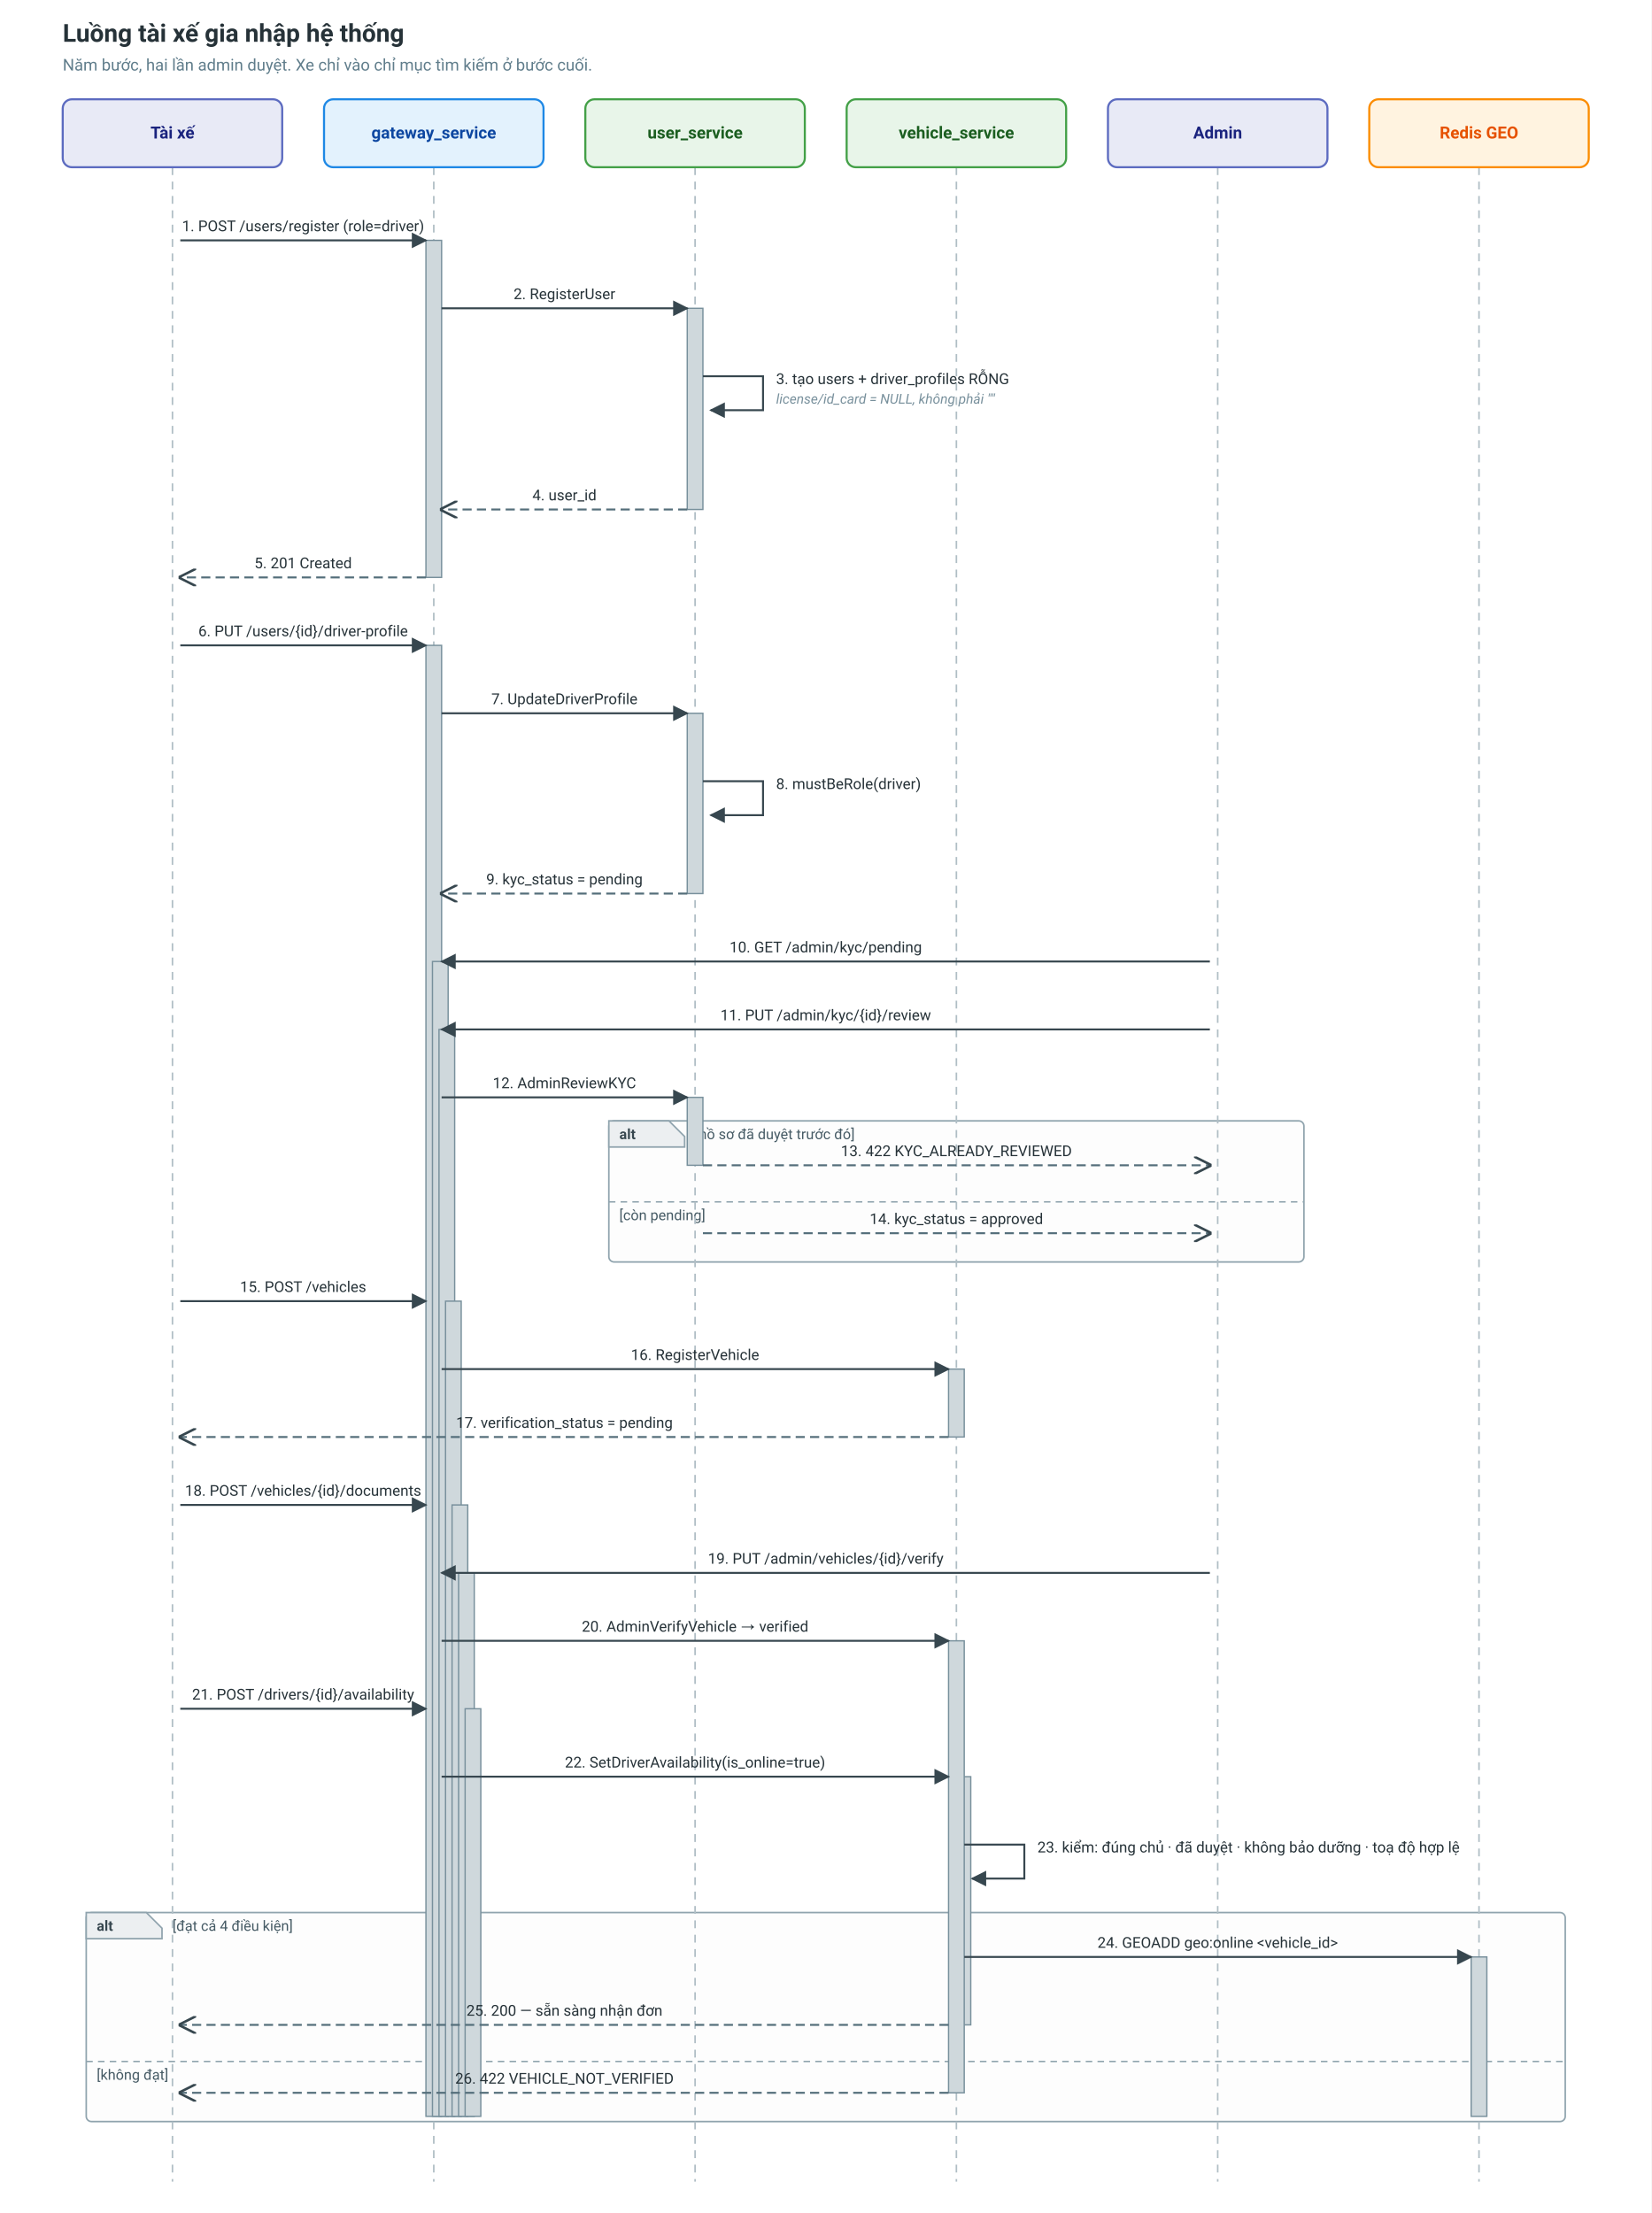
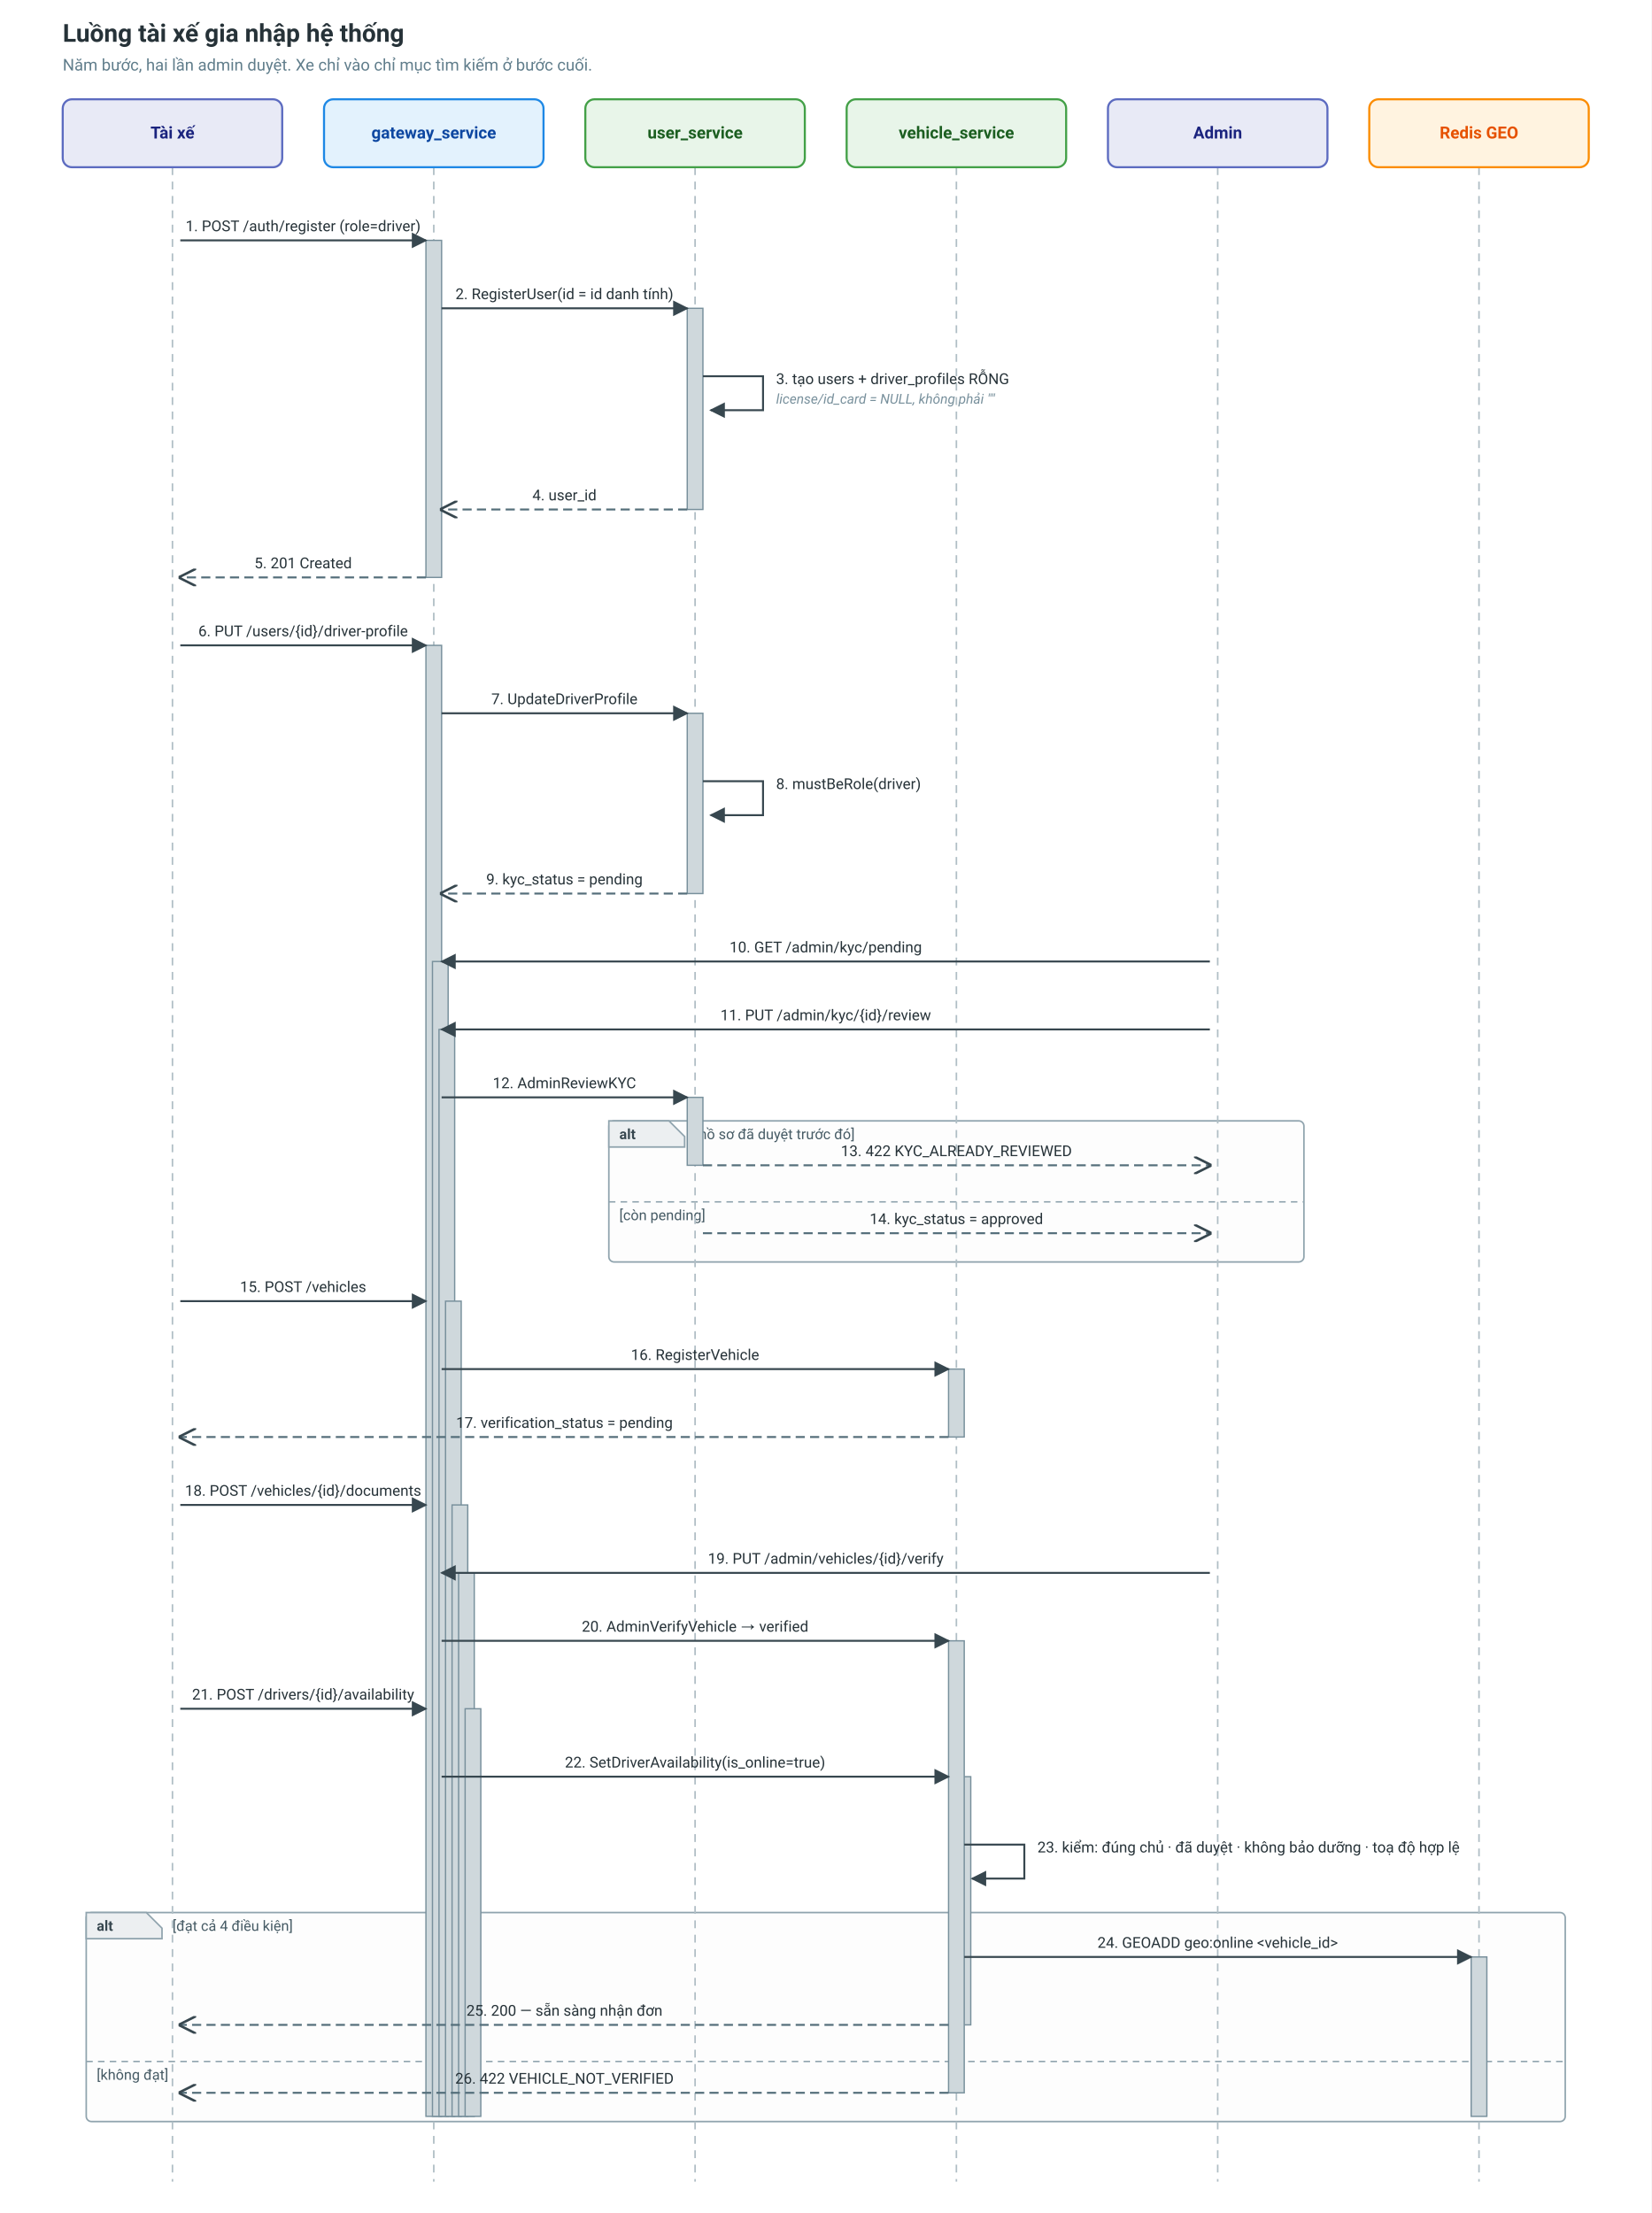
<svg xmlns="http://www.w3.org/2000/svg" width="1264" height="1694" viewBox="0 0 1264 1694" font-family="Segoe UI, Roboto, Helvetica, Arial, sans-serif">
  <rect width="1264" height="1694" fill="#FFFFFF" />
  <defs>
    <marker id="solid" viewBox="0 0 10 10" refX="9" refY="5" markerWidth="8" markerHeight="8" orient="auto-start-reverse">
      <path d="M 0 0 L 10 5 L 0 10 z" fill="#37474F" />
    </marker>
    <marker id="open" viewBox="0 0 10 10" refX="9" refY="5" markerWidth="9" markerHeight="9" orient="auto-start-reverse">
      <path d="M 0 0 L 10 5 L 0 10" fill="none" stroke="#37474F" stroke-width="1.4" />
    </marker>
  </defs>
  <text x="48" y="32" font-size="19" font-weight="600" fill="#263238">Luồng tài xế gia nhập hệ thống</text>
  <text x="48" y="54" font-size="12.5" fill="#607D8B">Năm bước, hai lần admin duyệt. Xe chỉ vào chỉ mục tìm kiếm ở bước cuối.</text>
  <rect x="466" y="858" width="532" height="108" rx="4" fill="#FAFAFA" fill-opacity="0.55" stroke="#90A4AE" stroke-width="1.2" />
  <path d="M 466 858 h 46 l 12 12 v 8 h -58 z" fill="#ECEFF1" stroke="#90A4AE" stroke-width="1.2" />
  <text x="474" y="872" font-size="11" font-weight="700" fill="#37474F">alt</text>
  <text x="532" y="872" font-size="11" fill="#455A64">[hồ sơ đã duyệt trước đó]</text>
  <line x1="466" y1="920" x2="998" y2="920" stroke="#90A4AE" stroke-width="1.1" stroke-dasharray="5 4" />
  <text x="474" y="934" font-size="11" fill="#455A64">[còn pending]</text>
  <rect x="66" y="1464" width="1132" height="160" rx="4" fill="#FAFAFA" fill-opacity="0.55" stroke="#90A4AE" stroke-width="1.2" />
  <path d="M 66 1464 h 46 l 12 12 v 8 h -58 z" fill="#ECEFF1" stroke="#90A4AE" stroke-width="1.2" />
  <text x="74" y="1478" font-size="11" font-weight="700" fill="#37474F">alt</text>
  <text x="132" y="1478" font-size="11" fill="#455A64">[đạt cả 4 điều kiện]</text>
  <line x1="66" y1="1578" x2="1198" y2="1578" stroke="#90A4AE" stroke-width="1.1" stroke-dasharray="5 4" />
  <text x="74" y="1592" font-size="11" fill="#455A64">[không đạt]</text>
  <line x1="132" y1="128" x2="132" y2="1670" stroke="#B0BEC5" stroke-width="1.2" stroke-dasharray="6 5" />
  <line x1="332" y1="128" x2="332" y2="1670" stroke="#B0BEC5" stroke-width="1.2" stroke-dasharray="6 5" />
  <line x1="532" y1="128" x2="532" y2="1670" stroke="#B0BEC5" stroke-width="1.2" stroke-dasharray="6 5" />
  <line x1="732" y1="128" x2="732" y2="1670" stroke="#B0BEC5" stroke-width="1.2" stroke-dasharray="6 5" />
  <line x1="932" y1="128" x2="932" y2="1670" stroke="#B0BEC5" stroke-width="1.2" stroke-dasharray="6 5" />
  <line x1="1132" y1="128" x2="1132" y2="1670" stroke="#B0BEC5" stroke-width="1.2" stroke-dasharray="6 5" />
  <rect x="526" y="236" width="12" height="154" fill="#CFD8DC" stroke="#78909C" stroke-width="1" />
  <rect x="326" y="184" width="12" height="258" fill="#CFD8DC" stroke="#78909C" stroke-width="1" />
  <rect x="526" y="546" width="12" height="138" fill="#CFD8DC" stroke="#78909C" stroke-width="1" />
  <rect x="526" y="840" width="12" height="52" fill="#CFD8DC" stroke="#78909C" stroke-width="1" />
  <rect x="726" y="1048" width="12" height="52" fill="#CFD8DC" stroke="#78909C" stroke-width="1" />
  <rect x="731" y="1360" width="12" height="190" fill="#CFD8DC" stroke="#78909C" stroke-width="1" />
  <rect x="726" y="1256" width="12" height="346" fill="#CFD8DC" stroke="#78909C" stroke-width="1" />
  <rect x="326" y="494" width="12" height="1126" fill="#CFD8DC" stroke="#78909C" stroke-width="1" />
  <rect x="331" y="736" width="12" height="884" fill="#CFD8DC" stroke="#78909C" stroke-width="1" />
  <rect x="336" y="788" width="12" height="832" fill="#CFD8DC" stroke="#78909C" stroke-width="1" />
  <rect x="341" y="996" width="12" height="624" fill="#CFD8DC" stroke="#78909C" stroke-width="1" />
  <rect x="346" y="1152" width="12" height="468" fill="#CFD8DC" stroke="#78909C" stroke-width="1" />
  <rect x="351" y="1204" width="12" height="416" fill="#CFD8DC" stroke="#78909C" stroke-width="1" />
  <rect x="356" y="1308" width="12" height="312" fill="#CFD8DC" stroke="#78909C" stroke-width="1" />
  <rect x="1126" y="1498" width="12" height="122" fill="#CFD8DC" stroke="#78909C" stroke-width="1" />
  <line x1="138" y1="184" x2="326" y2="184" stroke="#37474F" stroke-width="1.5" marker-end="url(#solid)" />
-   <text x="232" y="177" font-size="11.5" fill="#263238" text-anchor="middle">1. POST /users/register (role=driver)</text>
+   <text x="232" y="177" font-size="11.5" fill="#263238" text-anchor="middle">1. POST /auth/register (role=driver)</text>
  <line x1="338" y1="236" x2="526" y2="236" stroke="#37474F" stroke-width="1.5" marker-end="url(#solid)" />
-   <text x="432" y="229" font-size="11.5" fill="#263238" text-anchor="middle">2. RegisterUser</text>
+   <text x="432" y="229" font-size="11.5" fill="#263238" text-anchor="middle">2. RegisterUser(id = id danh tính)</text>
  <polyline points="538,288 584,288 584,314 544,314" fill="none" stroke="#37474F" stroke-width="1.5" marker-end="url(#solid)" />
  <text x="594" y="294" font-size="11.5" fill="#263238">3. tạo users + driver_profiles RỖNG</text>
  <text x="594" y="309" font-size="10.5" font-style="italic" fill="#78909C">license/id_card = NULL, không phải ""</text>
  <line x1="526" y1="390" x2="338" y2="390" stroke="#546E7A" stroke-width="1.5" stroke-dasharray="7 4" marker-end="url(#open)" />
  <text x="432" y="383" font-size="11.5" fill="#263238" text-anchor="middle">4. user_id</text>
  <line x1="326" y1="442" x2="138" y2="442" stroke="#546E7A" stroke-width="1.5" stroke-dasharray="7 4" marker-end="url(#open)" />
  <text x="232" y="435" font-size="11.5" fill="#263238" text-anchor="middle">5. 201 Created</text>
  <line x1="138" y1="494" x2="326" y2="494" stroke="#37474F" stroke-width="1.5" marker-end="url(#solid)" />
  <text x="232" y="487" font-size="11.5" fill="#263238" text-anchor="middle">6. PUT /users/{id}/driver-profile</text>
  <line x1="338" y1="546" x2="526" y2="546" stroke="#37474F" stroke-width="1.5" marker-end="url(#solid)" />
  <text x="432" y="539" font-size="11.5" fill="#263238" text-anchor="middle">7. UpdateDriverProfile</text>
  <polyline points="538,598 584,598 584,624 544,624" fill="none" stroke="#37474F" stroke-width="1.5" marker-end="url(#solid)" />
  <text x="594" y="604" font-size="11.5" fill="#263238">8. mustBeRole(driver)</text>
  <line x1="526" y1="684" x2="338" y2="684" stroke="#546E7A" stroke-width="1.5" stroke-dasharray="7 4" marker-end="url(#open)" />
  <text x="432" y="677" font-size="11.5" fill="#263238" text-anchor="middle">9. kyc_status = pending</text>
  <line x1="926" y1="736" x2="338" y2="736" stroke="#37474F" stroke-width="1.5" marker-end="url(#solid)" />
  <text x="632" y="729" font-size="11.5" fill="#263238" text-anchor="middle">10. GET /admin/kyc/pending</text>
  <line x1="926" y1="788" x2="338" y2="788" stroke="#37474F" stroke-width="1.5" marker-end="url(#solid)" />
  <text x="632" y="781" font-size="11.5" fill="#263238" text-anchor="middle">11. PUT /admin/kyc/{id}/review</text>
  <line x1="338" y1="840" x2="526" y2="840" stroke="#37474F" stroke-width="1.5" marker-end="url(#solid)" />
  <text x="432" y="833" font-size="11.5" fill="#263238" text-anchor="middle">12. AdminReviewKYC</text>
  <line x1="538" y1="892" x2="926" y2="892" stroke="#546E7A" stroke-width="1.5" stroke-dasharray="7 4" marker-end="url(#open)" />
  <text x="732" y="885" font-size="11.5" fill="#263238" text-anchor="middle">13. 422 KYC_ALREADY_REVIEWED</text>
  <line x1="538" y1="944" x2="926" y2="944" stroke="#546E7A" stroke-width="1.5" stroke-dasharray="7 4" marker-end="url(#open)" />
  <text x="732" y="937" font-size="11.5" fill="#263238" text-anchor="middle">14. kyc_status = approved</text>
  <line x1="138" y1="996" x2="326" y2="996" stroke="#37474F" stroke-width="1.5" marker-end="url(#solid)" />
  <text x="232" y="989" font-size="11.5" fill="#263238" text-anchor="middle">15. POST /vehicles</text>
  <line x1="338" y1="1048" x2="726" y2="1048" stroke="#37474F" stroke-width="1.5" marker-end="url(#solid)" />
  <text x="532" y="1041" font-size="11.5" fill="#263238" text-anchor="middle">16. RegisterVehicle</text>
  <line x1="726" y1="1100" x2="138" y2="1100" stroke="#546E7A" stroke-width="1.5" stroke-dasharray="7 4" marker-end="url(#open)" />
  <text x="432" y="1093" font-size="11.5" fill="#263238" text-anchor="middle">17. verification_status = pending</text>
  <line x1="138" y1="1152" x2="326" y2="1152" stroke="#37474F" stroke-width="1.5" marker-end="url(#solid)" />
  <text x="232" y="1145" font-size="11.5" fill="#263238" text-anchor="middle">18. POST /vehicles/{id}/documents</text>
  <line x1="926" y1="1204" x2="338" y2="1204" stroke="#37474F" stroke-width="1.5" marker-end="url(#solid)" />
  <text x="632" y="1197" font-size="11.5" fill="#263238" text-anchor="middle">19. PUT /admin/vehicles/{id}/verify</text>
  <line x1="338" y1="1256" x2="726" y2="1256" stroke="#37474F" stroke-width="1.5" marker-end="url(#solid)" />
  <text x="532" y="1249" font-size="11.5" fill="#263238" text-anchor="middle">20. AdminVerifyVehicle → verified</text>
  <line x1="138" y1="1308" x2="326" y2="1308" stroke="#37474F" stroke-width="1.5" marker-end="url(#solid)" />
  <text x="232" y="1301" font-size="11.5" fill="#263238" text-anchor="middle">21. POST /drivers/{id}/availability</text>
  <line x1="338" y1="1360" x2="726" y2="1360" stroke="#37474F" stroke-width="1.5" marker-end="url(#solid)" />
  <text x="532" y="1353" font-size="11.5" fill="#263238" text-anchor="middle">22. SetDriverAvailability(is_online=true)</text>
  <polyline points="738,1412 784,1412 784,1438 744,1438" fill="none" stroke="#37474F" stroke-width="1.5" marker-end="url(#solid)" />
  <text x="794" y="1418" font-size="11.5" fill="#263238">23. kiểm: đúng chủ · đã duyệt · không bảo dưỡng · toạ độ hợp lệ</text>
  <line x1="738" y1="1498" x2="1126" y2="1498" stroke="#37474F" stroke-width="1.5" marker-end="url(#solid)" />
  <text x="932" y="1491" font-size="11.5" fill="#263238" text-anchor="middle">24. GEOADD geo:online &lt;vehicle_id&gt;</text>
  <line x1="726" y1="1550" x2="138" y2="1550" stroke="#546E7A" stroke-width="1.5" stroke-dasharray="7 4" marker-end="url(#open)" />
  <text x="432" y="1543" font-size="11.5" fill="#263238" text-anchor="middle">25. 200 — sẵn sàng nhận đơn</text>
  <line x1="726" y1="1602" x2="138" y2="1602" stroke="#546E7A" stroke-width="1.5" stroke-dasharray="7 4" marker-end="url(#open)" />
  <text x="432" y="1595" font-size="11.5" fill="#263238" text-anchor="middle">26. 422 VEHICLE_NOT_VERIFIED</text>
  <rect x="48" y="76" width="168" height="52" rx="7" fill="#E8EAF6" stroke="#5C6BC0" stroke-width="1.6" />
  <text x="132" y="106" font-size="12.8" font-weight="600" fill="#1A237E" text-anchor="middle">Tài xế</text>
  <rect x="248" y="76" width="168" height="52" rx="7" fill="#E3F2FD" stroke="#1E88E5" stroke-width="1.6" />
  <text x="332" y="106" font-size="12.8" font-weight="600" fill="#0D47A1" text-anchor="middle">gateway_service</text>
  <rect x="448" y="76" width="168" height="52" rx="7" fill="#E8F5E9" stroke="#43A047" stroke-width="1.6" />
  <text x="532" y="106" font-size="12.8" font-weight="600" fill="#1B5E20" text-anchor="middle">user_service</text>
  <rect x="648" y="76" width="168" height="52" rx="7" fill="#E8F5E9" stroke="#43A047" stroke-width="1.6" />
  <text x="732" y="106" font-size="12.8" font-weight="600" fill="#1B5E20" text-anchor="middle">vehicle_service</text>
  <rect x="848" y="76" width="168" height="52" rx="7" fill="#E8EAF6" stroke="#5C6BC0" stroke-width="1.6" />
  <text x="932" y="106" font-size="12.8" font-weight="600" fill="#1A237E" text-anchor="middle">Admin</text>
  <rect x="1048" y="76" width="168" height="52" rx="7" fill="#FFF3E0" stroke="#FB8C00" stroke-width="1.6" />
  <text x="1132" y="106" font-size="12.8" font-weight="600" fill="#E65100" text-anchor="middle">Redis GEO</text>
</svg>
